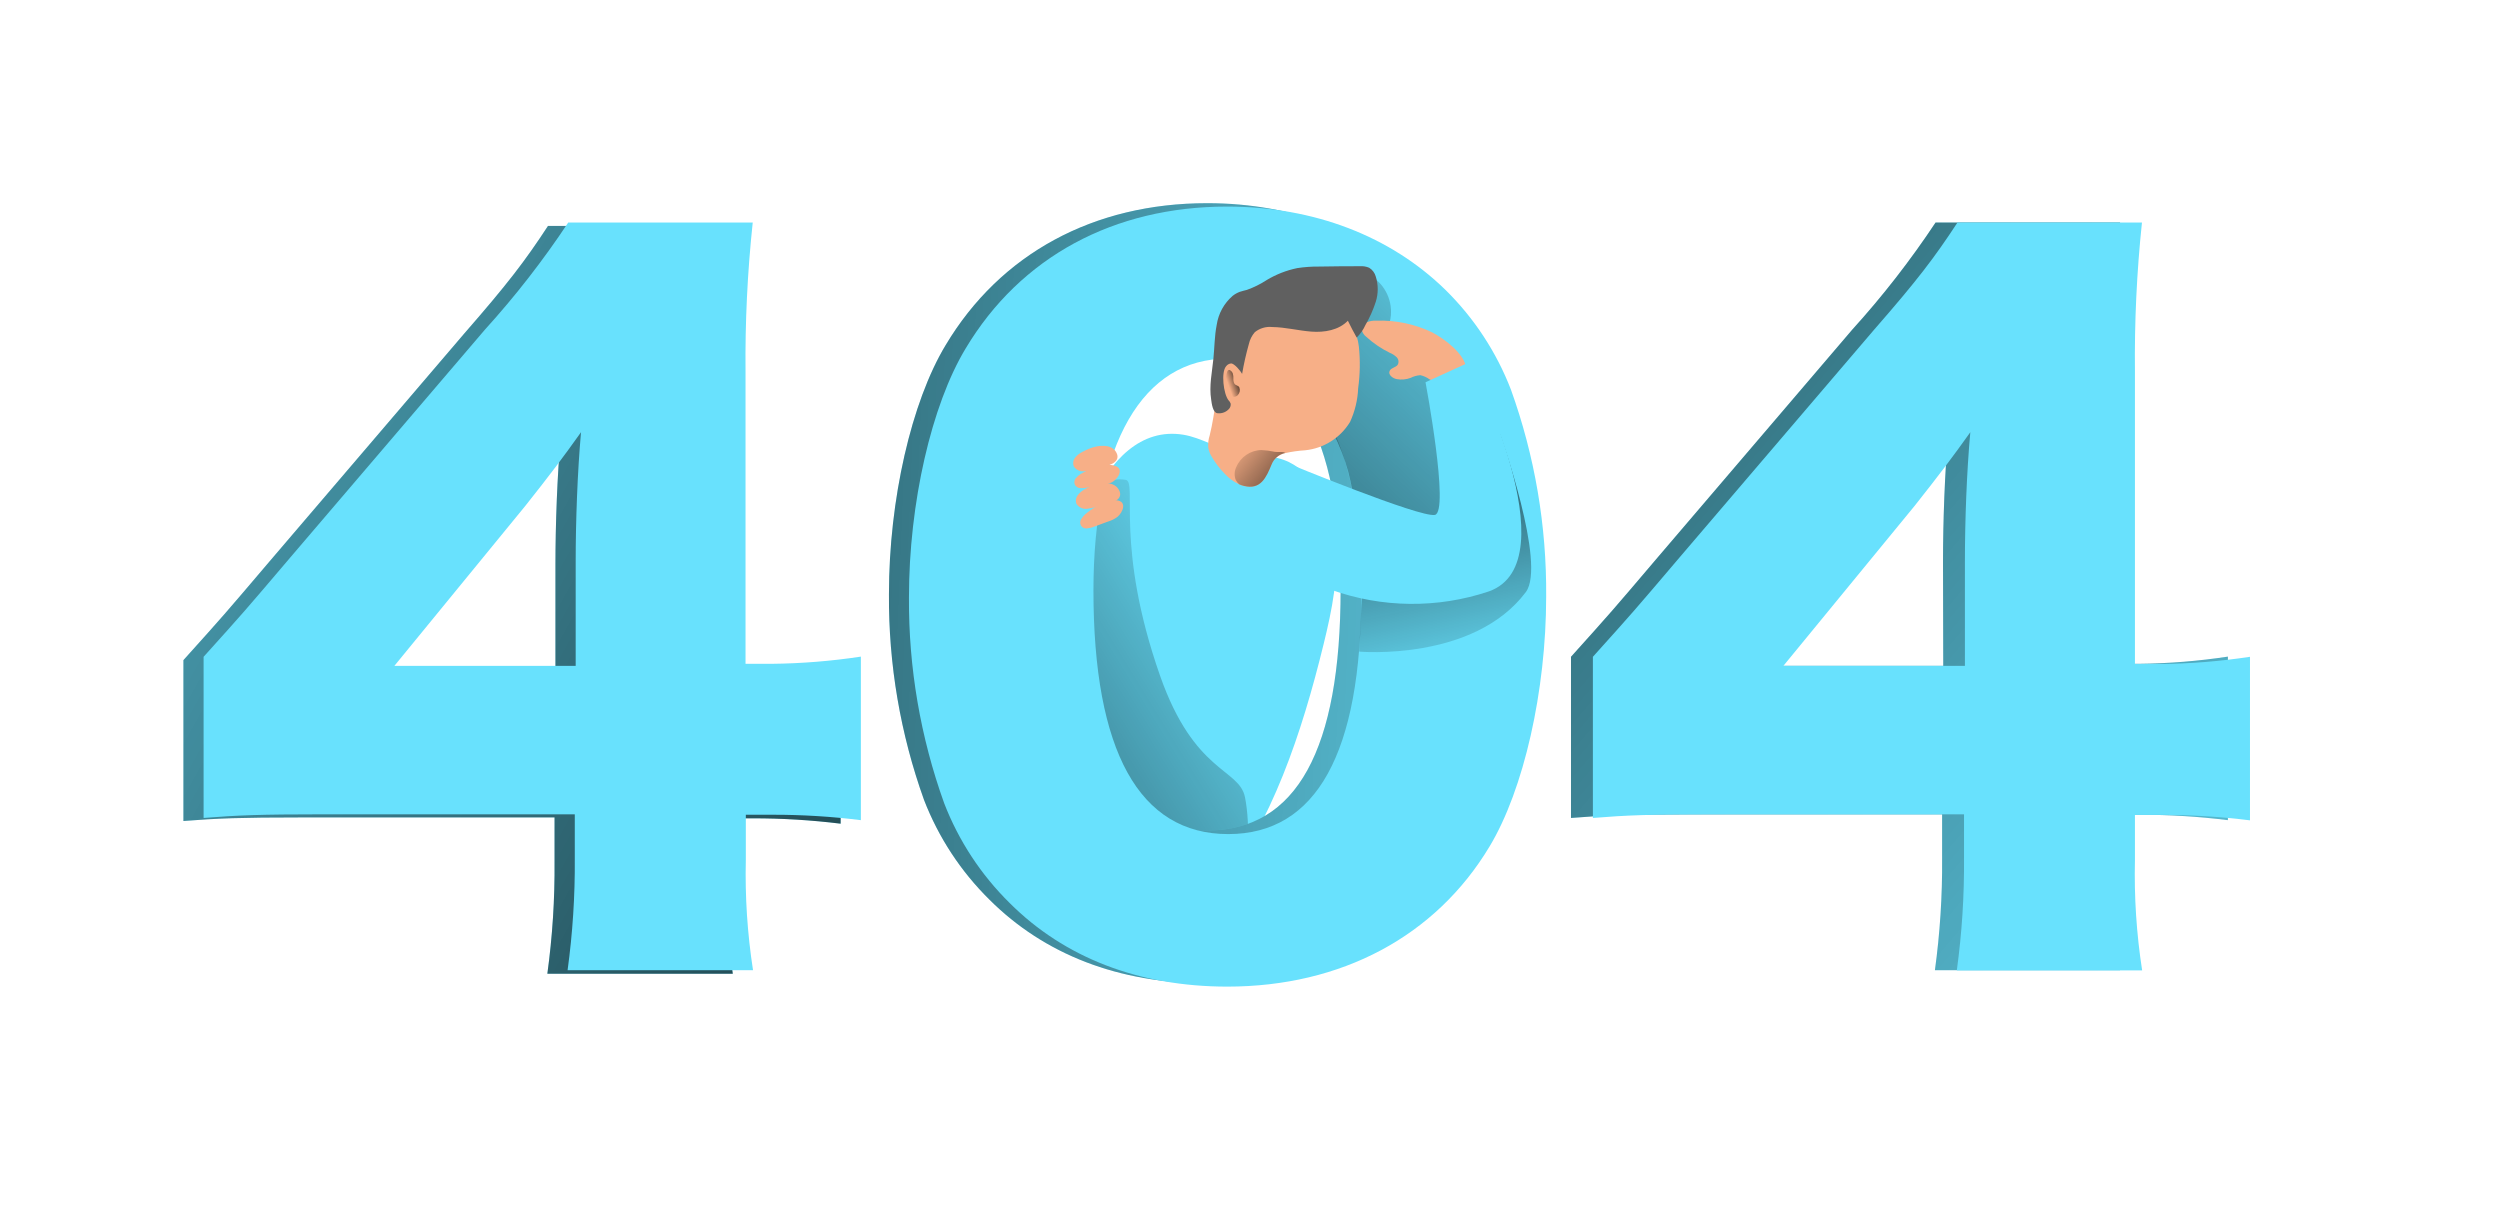
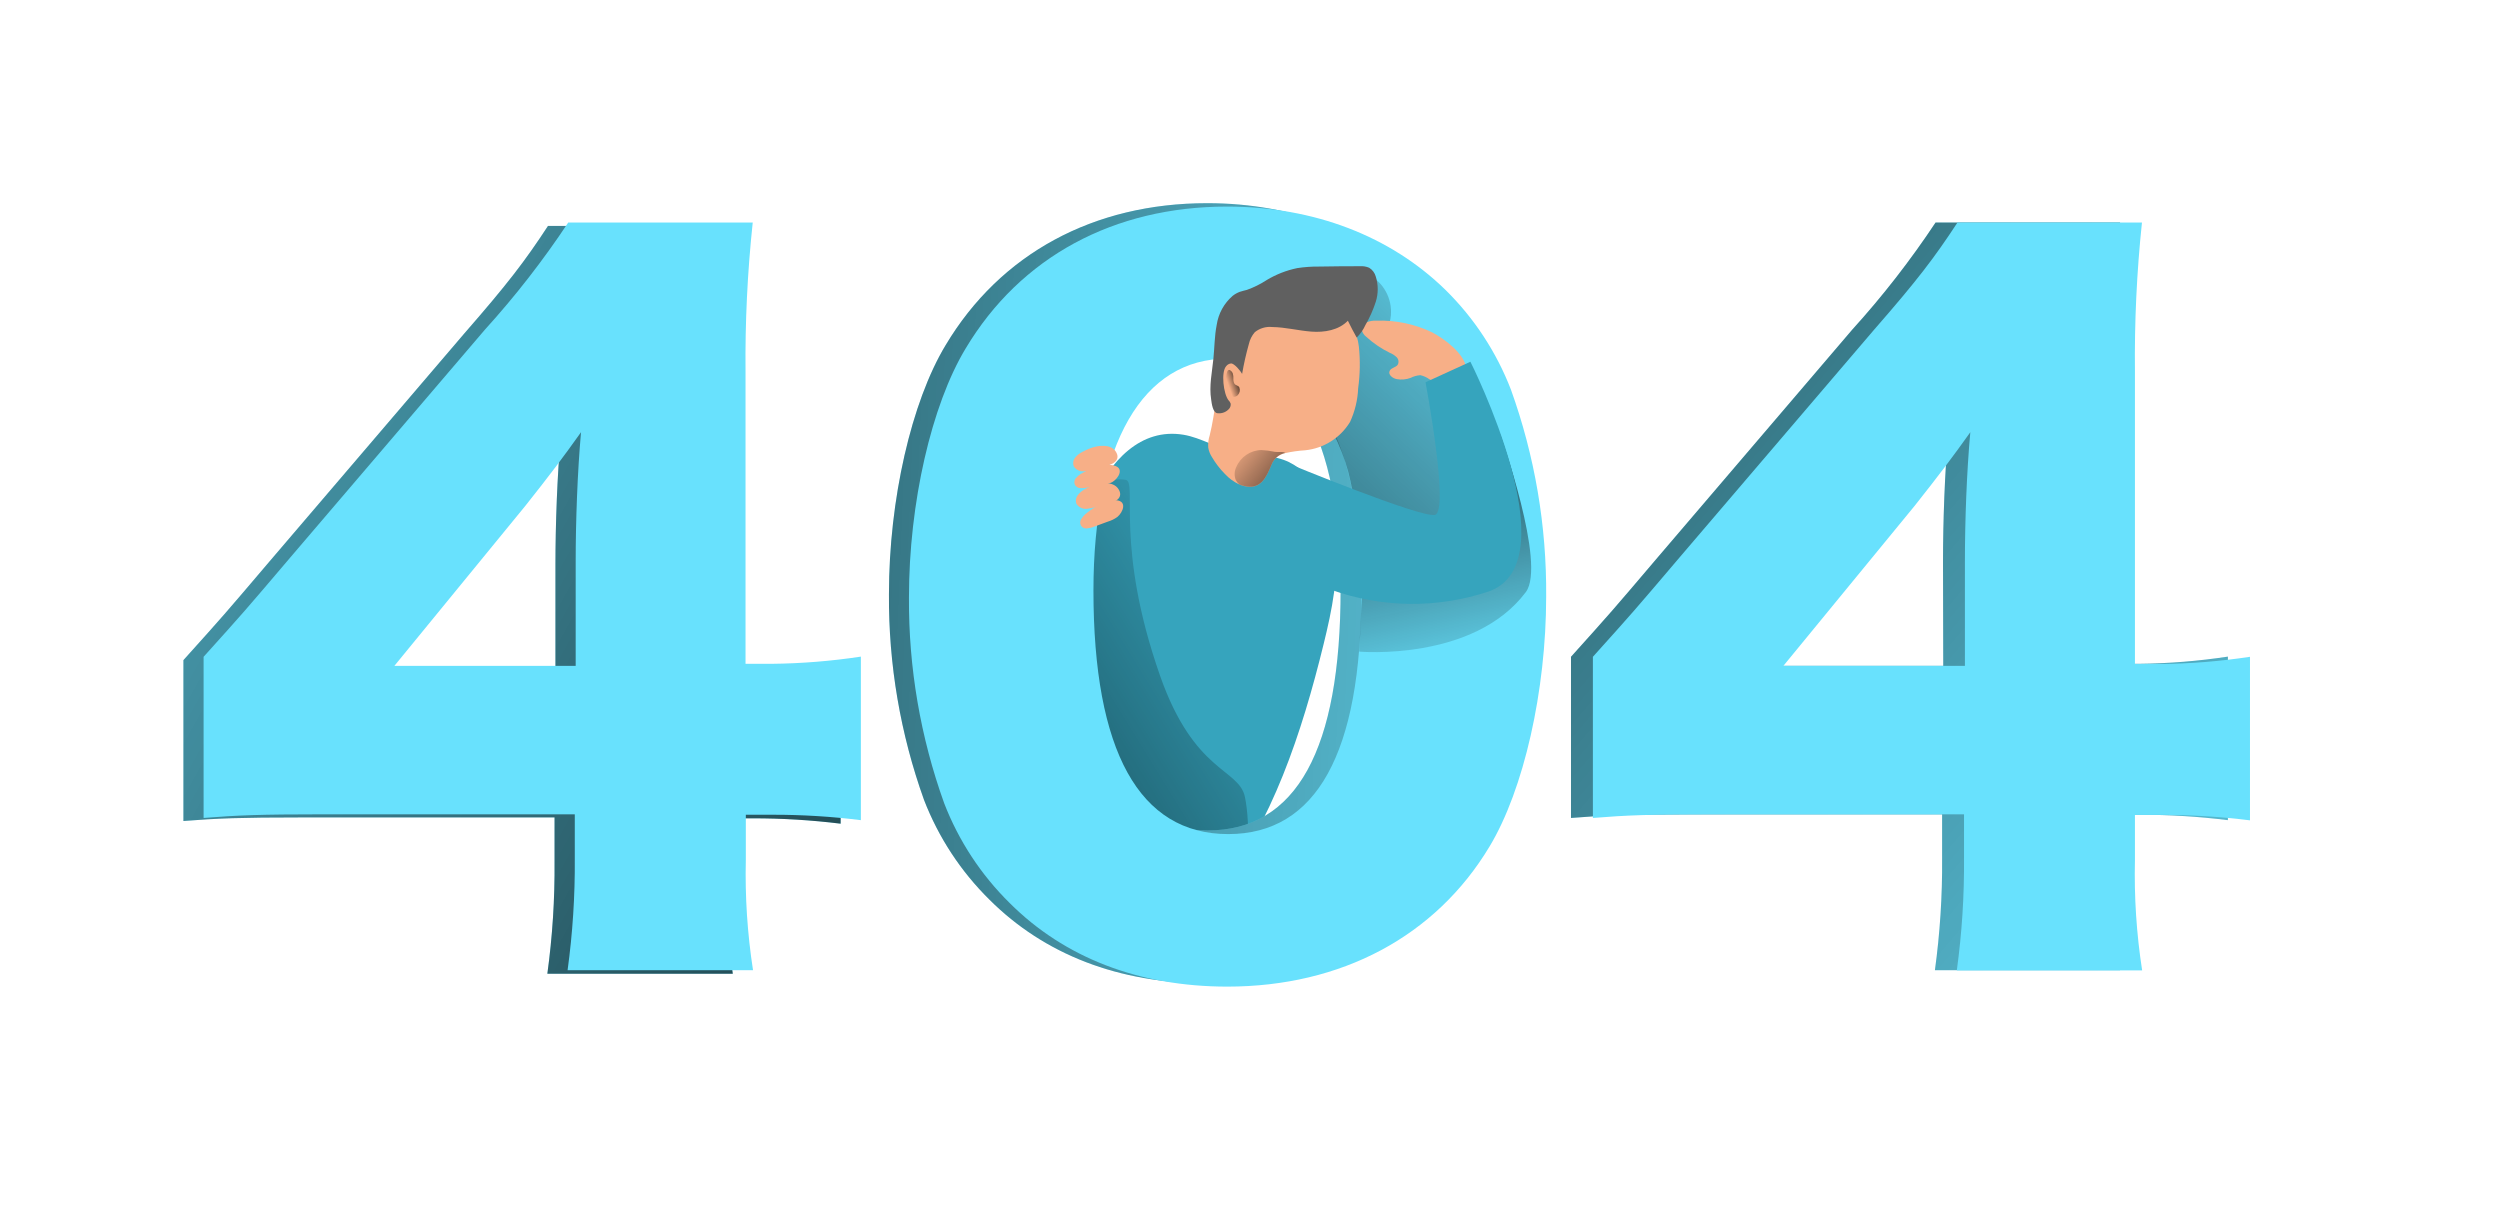
<svg xmlns="http://www.w3.org/2000/svg" xmlns:xlink="http://www.w3.org/1999/xlink" viewBox="0 0 420.07 204.87">
  <linearGradient id="a" gradientUnits="userSpaceOnUse" x1="-65" x2="262.93" y1="72.16" y2="255.66">
    <stop offset="0" stop-opacity="0" />
    <stop offset=".99" />
  </linearGradient>
  <linearGradient id="b" x1="217.16" x2="115.32" xlink:href="#a" y1="164.75" y2="227.42" />
  <linearGradient id="c" x1="425.36" x2="137.36" xlink:href="#a" y1="249.21" y2="3.69" />
  <linearGradient id="d" x1="295.89" x2="-18.16" xlink:href="#a" y1="167.21" y2="154.47" />
  <linearGradient id="e" x1="259.24" x2="169.04" xlink:href="#a" y1="105.38" y2="201.94" />
  <linearGradient id="f" x1="246.43" x2="233.21" xlink:href="#a" y1="180.33" y2="117.97" />
  <linearGradient id="g" x1="206.63" x2="209.22" xlink:href="#a" y1="128.36" y2="127.46" />
  <linearGradient id="h" x1="207.32" x2="222.61" xlink:href="#a" y1="138.38" y2="150.91" />
  <g transform="translate(-.27 -63.77)">
    <path d="m24.31 232a61.89 61.89 0 0 1 -6.31-92.33c9.16-9.24 21-15.18 31.16-23.18 17.57-13.75 30.58-33.61 50.18-44.11 23.6-12.65 52.2-9.31 78.12-3s51.96 15.35 78.54 13.07c15.83-1.37 31.07-6.73 46.75-9.34s32.88-2.14 46 7c19.1 13.39 23.64 40.45 39.31 57.9 7.59 8.46 17.67 14.48 24.39 23.68 10.81 14.79 10.53 37-.65 51.51-14.32 18.55-40.16 21.49-61 31.69-11.6 5.68-22 13.87-34 18.63-25.22 10-53.59 3.49-79.45-4.59s-52.5-17.8-79.27-13.84c-25 3.72-47.53 19.15-72.74 21.49-11.7 1.09-25.06-1-32.21-11.1-7.69-10.83-18.41-15.48-28.82-23.48z" fill="#68e1fd" opacity="0" />
    <path d="m31.09 174.69c6.79-7.55 6.79-7.55 14.49-16.61l32.77-38.35c7.25-8.31 10.12-12.08 14-18h31a217 217 0 0 0 -1.21 25.06v49.11h4.38a105.88 105.88 0 0 0 15-1.21v27.48a120.64 120.64 0 0 0 -14.8-.9h-4.53v7.55a105.46 105.46 0 0 0 1.21 18.57h-31.16a131 131 0 0 0 1.21-18.87v-7.4h-42.73c-9.82 0-14 .15-19.63.6zm62.51-16c0-6.8.3-15.1.91-21.75-3 4.23-5.29 7.25-9.36 12.38l-22.05 26.88h30.5z" fill="#68e1fd" />
    <path d="m31.09 174.69c6.79-7.55 6.79-7.55 14.49-16.61l32.77-38.35c7.25-8.31 10.12-12.08 14-18h31a217 217 0 0 0 -1.21 25.06v49.11h4.38a105.88 105.88 0 0 0 15-1.21v27.48a120.64 120.64 0 0 0 -14.8-.9h-4.53v7.55a105.46 105.46 0 0 0 1.21 18.57h-31.16a131 131 0 0 0 1.21-18.87v-7.4h-42.73c-9.82 0-14 .15-19.63.6zm62.51-16c0-6.8.3-15.1.91-21.75-3 4.23-5.29 7.25-9.36 12.38l-22.05 26.88h30.5z" fill="url(#a)" />
-     <path d="m199.13 136.82c3 .5 5.79 2.34 8.8 3 2.63.6 5.4.29 8 1.21 4.85 1.72 8 7.57 8.69 13.44s-.54 11.81-1.94 17.51c-3.68 15.02-8.68 30.02-17.68 41.41-.63.79-1.39 1.62-2.32 1.6a3.22 3.22 0 0 1 -1.73-.81 28.88 28.88 0 0 1 -5.15-4.51c-2.4-2.89-3.79-6.7-5-10.48-3.41-10.64-9.92-17.38-11.13-28.66-1.32-11.83 5.15-36.07 19.46-33.71z" fill="#68e1fd" />
+     <path d="m199.13 136.82c3 .5 5.79 2.34 8.8 3 2.63.6 5.4.29 8 1.21 4.85 1.72 8 7.57 8.69 13.44s-.54 11.81-1.94 17.51c-3.68 15.02-8.68 30.02-17.68 41.41-.63.79-1.39 1.62-2.32 1.6a3.22 3.22 0 0 1 -1.73-.81 28.88 28.88 0 0 1 -5.15-4.51c-2.4-2.89-3.79-6.7-5-10.48-3.41-10.64-9.92-17.38-11.13-28.66-1.32-11.83 5.15-36.07 19.46-33.71z" fill="#36A4BD" />
    <path d="m189.45 144.4a5.39 5.39 0 0 0 -3.71.67 10.08 10.08 0 0 0 -4.59 6.54 25.28 25.28 0 0 0 -.29 8.19 110.85 110.85 0 0 0 4.63 23.58c.7 2.22-1.3 7.49.15 9.31 1.18 1.48.59 10.37 2.13 11.47 4.27 3.08 13.14 1.38 17.41 4.46 5.53 4 5.16-6.56 4.28-10.91-1-4.85-8.51-4-14.26-20.38-7.65-21.8-3.79-32.48-5.75-32.93z" fill="url(#b)" />
    <path d="m264.24 174.13c6.79-7.55 6.79-7.55 14.49-16.61l32.77-38.36a150.72 150.72 0 0 0 14-18h31a217 217 0 0 0 -1.21 25.07v49.08h4.38a107.39 107.39 0 0 0 14.95-1.21v27.48a118.69 118.69 0 0 0 -14.8-.91h-4.53v7.55a105.32 105.32 0 0 0 1.21 18.57h-31.11a131 131 0 0 0 1.21-18.79v-7.4h-42.73c-9.82 0-14.05.15-19.63.61zm62.51-16c0-6.8.3-15.1.9-21.74-3 4.22-5.28 7.24-9.36 12.38l-22 26.88h30.5z" fill="#68e1fd" />
    <path d="m264.24 174.13c6.79-7.55 6.79-7.55 14.49-16.61l32.77-38.36a150.72 150.72 0 0 0 14-18h31a217 217 0 0 0 -1.21 25.07v49.08h4.38a107.39 107.39 0 0 0 14.95-1.21v27.48a118.69 118.69 0 0 0 -14.8-.91h-4.53v7.55a105.32 105.32 0 0 0 1.21 18.57h-31.11a131 131 0 0 0 1.21-18.79v-7.4h-42.73c-9.82 0-14.05.15-19.63.61zm62.51-16c0-6.8.3-15.1.9-21.74-3 4.22-5.28 7.24-9.36 12.38l-22 26.88h30.5z" fill="url(#c)" />
    <path d="m166.53 214.94a47.64 47.64 0 0 1 -11-16.77 100.34 100.34 0 0 1 -5.89-34.58c0-15.85 3.78-32.31 9.52-41.82 9.21-15.41 24.91-23.86 43.94-23.86 14.65 0 27.48 5 36.69 14a47.6 47.6 0 0 1 11 16.76 100.62 100.62 0 0 1 5.88 34.73c0 15.86-3.77 32.47-9.51 42-9.06 15.12-24.91 23.6-44.09 23.6-14.8 0-27.33-4.86-36.54-14.06zm14-52.55c0 27 7.7 40.92 22.65 40.92s22.35-13.59 22.35-40.47c0-25.82-7.85-39.41-22.5-39.41-14.15 0-22.46 14.34-22.46 38.96z" fill="#68e1fd" />
    <path d="m166.53 214.94a47.64 47.64 0 0 1 -11-16.77 100.34 100.34 0 0 1 -5.89-34.58c0-15.85 3.78-32.31 9.52-41.82 9.21-15.41 24.91-23.86 43.94-23.86 14.65 0 27.48 5 36.69 14a47.6 47.6 0 0 1 11 16.76 100.62 100.62 0 0 1 5.88 34.73c0 15.86-3.77 32.47-9.51 42-9.06 15.12-24.91 23.6-44.09 23.6-14.8 0-27.33-4.86-36.54-14.06zm14-52.55c0 27 7.7 40.92 22.65 40.92s22.35-13.59 22.35-40.47c0-25.82-7.85-39.41-22.5-39.41-14.15 0-22.46 14.34-22.46 38.96z" fill="url(#d)" />
    <path d="m34.48 174.13c6.8-7.55 6.8-7.55 14.5-16.61l32.77-38.36a150.72 150.72 0 0 0 14-18h31a217 217 0 0 0 -1.21 25.07v49.08h4.38a107.39 107.39 0 0 0 15-1.21v27.48a118.69 118.69 0 0 0 -14.8-.91h-4.53v7.55a105.32 105.32 0 0 0 1.21 18.57h-31.16a131 131 0 0 0 1.21-18.79v-7.4h-42.74c-9.81 0-14 .15-19.63.61zm62.52-16c0-6.8.3-15.1.9-21.74-3 4.22-5.28 7.24-9.36 12.38l-22 26.88h30.46z" fill="#68e1fd" />
    <path d="m169.92 215.5a47.62 47.62 0 0 1 -11-16.76 100.34 100.34 0 0 1 -5.92-34.58c0-15.85 3.78-32.31 9.52-41.83 9.21-15.4 24.91-23.85 43.94-23.85 14.64 0 27.48 5 36.69 14a47.48 47.48 0 0 1 11 16.76 100.35 100.35 0 0 1 5.92 34.76c0 15.85-3.77 32.47-9.51 42-9.06 15.1-24.92 23.55-44.09 23.55-14.8-.01-27.33-4.84-36.55-14.05zm14.08-52.5c0 27 7.7 40.92 22.65 40.92 14.8 0 22.35-13.59 22.35-40.46 0-25.83-7.86-39.42-22.5-39.42-14.23-.04-22.5 14.3-22.5 38.96z" fill="#68e1fd" />
    <path d="m231.1 110.45a7.06 7.06 0 0 1 2.71 7.34 14.34 14.34 0 0 1 9.74 5.2 18.8 18.8 0 0 1 3.75 9.77 51.3 51.3 0 0 1 -.23 10.58 11 11 0 0 1 -.74 3.54 7.5 7.5 0 0 1 -5.13 3.85 22.09 22.09 0 0 1 -6.6.31l-5.25-.28a1.08 1.08 0 0 1 -.5-.11 1 1 0 0 1 -.35-.72c-.36-2.15-.91-3.09-1.3-5.24a33.51 33.51 0 0 0 -5.6-12.59 4.72 4.72 0 0 1 -1-1.95 5.29 5.29 0 0 1 .64-2.86 39.39 39.39 0 0 0 1.76-5.29 55.82 55.82 0 0 1 1.65-6.38 9.36 9.36 0 0 1 4-5.08" fill="url(#e)" />
    <path d="m228.65 173.26s19.22 1.7 28-10c3.5-4.64-4.3-26.5-4.3-26.5l-8.87 15.88-14 3.18z" fill="url(#f)" />
    <path d="m267.92 174.13c6.79-7.55 6.79-7.55 14.49-16.61l32.77-38.36c7.25-8.3 10.12-12.08 14-18h31a217 217 0 0 0 -1.18 25.1v49.08h4.38a107.39 107.39 0 0 0 14.95-1.21v27.48a118.69 118.69 0 0 0 -14.8-.91h-4.53v7.55a105.32 105.32 0 0 0 1.21 18.57h-31.14a131 131 0 0 0 1.21-18.82v-7.4h-42.73c-9.82 0-14.05.15-19.63.61zm62.51-16c0-6.8.3-15.1.91-21.74-3 4.22-5.29 7.24-9.36 12.38l-22.05 26.88h30.5z" fill="#68e1fd" />
    <g fill="#f7af87">
      <path d="m183.55 139.06a10.18 10.18 0 0 0 -1.5.69 3.47 3.47 0 0 0 -1.16.95 1.48 1.48 0 0 0 -.2 1.43 1.86 1.86 0 0 0 1.93.81c1.23-.12 2.37-.73 3.6-.94s2.39-1.06 1.52-2.37-2.96-1.03-4.19-.57z" />
      <path d="m187.47 142c-1.8-.47-3.68.32-5.3 1.23a3.13 3.13 0 0 0 -1 .77 1 1 0 0 0 .69 1.78 3.39 3.39 0 0 0 1.1-.07l2.49-.43a5.34 5.34 0 0 0 1.67-.48c1.13-.66 2.09-2.37.35-2.8z" />
      <path d="m184 145.31a11.38 11.38 0 0 0 -1.5.7 3.47 3.47 0 0 0 -1.16 1 1.49 1.49 0 0 0 -.2 1.42 1.86 1.86 0 0 0 1.93.81c1.23-.12 2.37-.73 3.6-.94s2.39-1.05 1.52-2.37-2.98-1.08-4.19-.62z" />
      <path d="m187.88 147.83c-1.85-.15-3.56 1-5 2.14a3.28 3.28 0 0 0 -.87.95 1 1 0 0 0 1 1.62 3.3 3.3 0 0 0 1.06-.26l2.37-.87a5.34 5.34 0 0 0 1.57-.77c.99-.82 1.66-2.64-.13-2.81z" />
      <path d="m240.88 119.6a20.16 20.16 0 0 0 -9.35-1.95 3.9 3.9 0 0 0 -1.6.26 1.4 1.4 0 0 0 -.84 1.28 1.94 1.94 0 0 0 .76 1.18 17 17 0 0 0 3.94 2.68 3.51 3.51 0 0 1 1.16.75 1.06 1.06 0 0 1 .17 1.27c-.33.46-1.09.48-1.34 1-.33.65.5 1.29 1.22 1.41a4.43 4.43 0 0 0 2.28-.21 4.25 4.25 0 0 1 1.64-.46 4 4 0 0 1 1.56.71c1.58.9 6.49.93 6.18-1.81-.29-2.54-3.76-5.06-5.78-6.11z" />
    </g>
-     <path d="m216.72 141.65s22.11 9.11 24.64 8.64-1.56-22.29-1.56-22.29l7.54-3.45s17 33.7 3.08 38.6a40.45 40.45 0 0 1 -26.48-.28z" fill="#68e1fd" />
+     <path d="m216.72 141.65s22.11 9.11 24.64 8.64-1.56-22.29-1.56-22.29l7.54-3.45s17 33.7 3.08 38.6a40.45 40.45 0 0 1 -26.48-.28z" fill="#36A4BD" />
    <path d="m228.48 129a14.94 14.94 0 0 1 -1.36 5.66 10 10 0 0 1 -7.55 4.77 22.39 22.39 0 0 0 -3.34.47 3.15 3.15 0 0 0 -2.29 1.91c-.89 2.16-1.81 4.35-4.68 3.62a3.6 3.6 0 0 1 -.78-.27 7.72 7.72 0 0 1 -2.39-1.75 14.39 14.39 0 0 1 -2.18-2.84 4.15 4.15 0 0 1 -.62-1.58 5.16 5.16 0 0 1 .24-2.05c1-4 1.16-8.53 2.58-12.43a18.24 18.24 0 0 1 7.86-9.42c3.59-2.09 8.58-2.12 11.63.73a10.5 10.5 0 0 1 3 6.2 29.12 29.12 0 0 1 -.12 6.98z" fill="#f7af87" />
    <path d="m204.16 124c.19-1.88.18-3.79.55-5.64a8 8 0 0 1 2.67-4.87 4.44 4.44 0 0 1 1.2-.68c.39-.14.8-.22 1.2-.33a15.76 15.76 0 0 0 3.34-1.66 16.49 16.49 0 0 1 5.12-2 22.74 22.74 0 0 1 3.69-.26q3.4-.06 6.83-.06a3.36 3.36 0 0 1 1.57.26 2.53 2.53 0 0 1 1.11 1.48 7.05 7.05 0 0 1 0 4.24 20.22 20.22 0 0 1 -1.75 3.92 6.84 6.84 0 0 1 -1.46 2.09c-.53-.92-1-1.87-1.48-2.83-1.53 1.59-3.94 2-6.14 1.83s-4.36-.74-6.56-.77a4 4 0 0 0 -2.94.87 4.6 4.6 0 0 0 -1 2 49.56 49.56 0 0 0 -1.13 5c-.26-.49-1.31-1.77-1.86-1.75a1.16 1.16 0 0 0 -.81.45c-.91 1-.46 4.67.38 5.73a1.44 1.44 0 0 1 .37.58 1.12 1.12 0 0 1 -.24.83 2.23 2.23 0 0 1 -1.9.78c-.88 0-1.05-1.68-1.14-2.3-.37-2.31.16-4.64.38-6.91z" fill="#606060" />
    <path d="m207.67 128.22a1.67 1.67 0 0 1 -.16-.83 2.42 2.42 0 0 0 -.09-.85 1.09 1.09 0 0 0 -.51-.59.38.38 0 0 0 -.21 0 .39.39 0 0 0 -.23.28 5 5 0 0 0 .11 3.35 1.33 1.33 0 0 0 .77.86 1 1 0 0 0 .91-.28 1.23 1.23 0 0 0 .26-1.27c-.17-.4-.64-.31-.85-.67z" fill="url(#g)" />
    <path d="m216.23 139.88a3.15 3.15 0 0 0 -2.29 1.91c-.89 2.16-1.81 4.35-4.68 3.62a3.6 3.6 0 0 1 -.78-.27 2.33 2.33 0 0 1 -.58-.75 2.69 2.69 0 0 1 .08-2.1 4.69 4.69 0 0 1 4.22-2.9 13.45 13.45 0 0 1 2.27.3c.46.06 1 0 1.42.05a.87.87 0 0 1 .34.14z" fill="url(#h)" />
  </g>
</svg>
